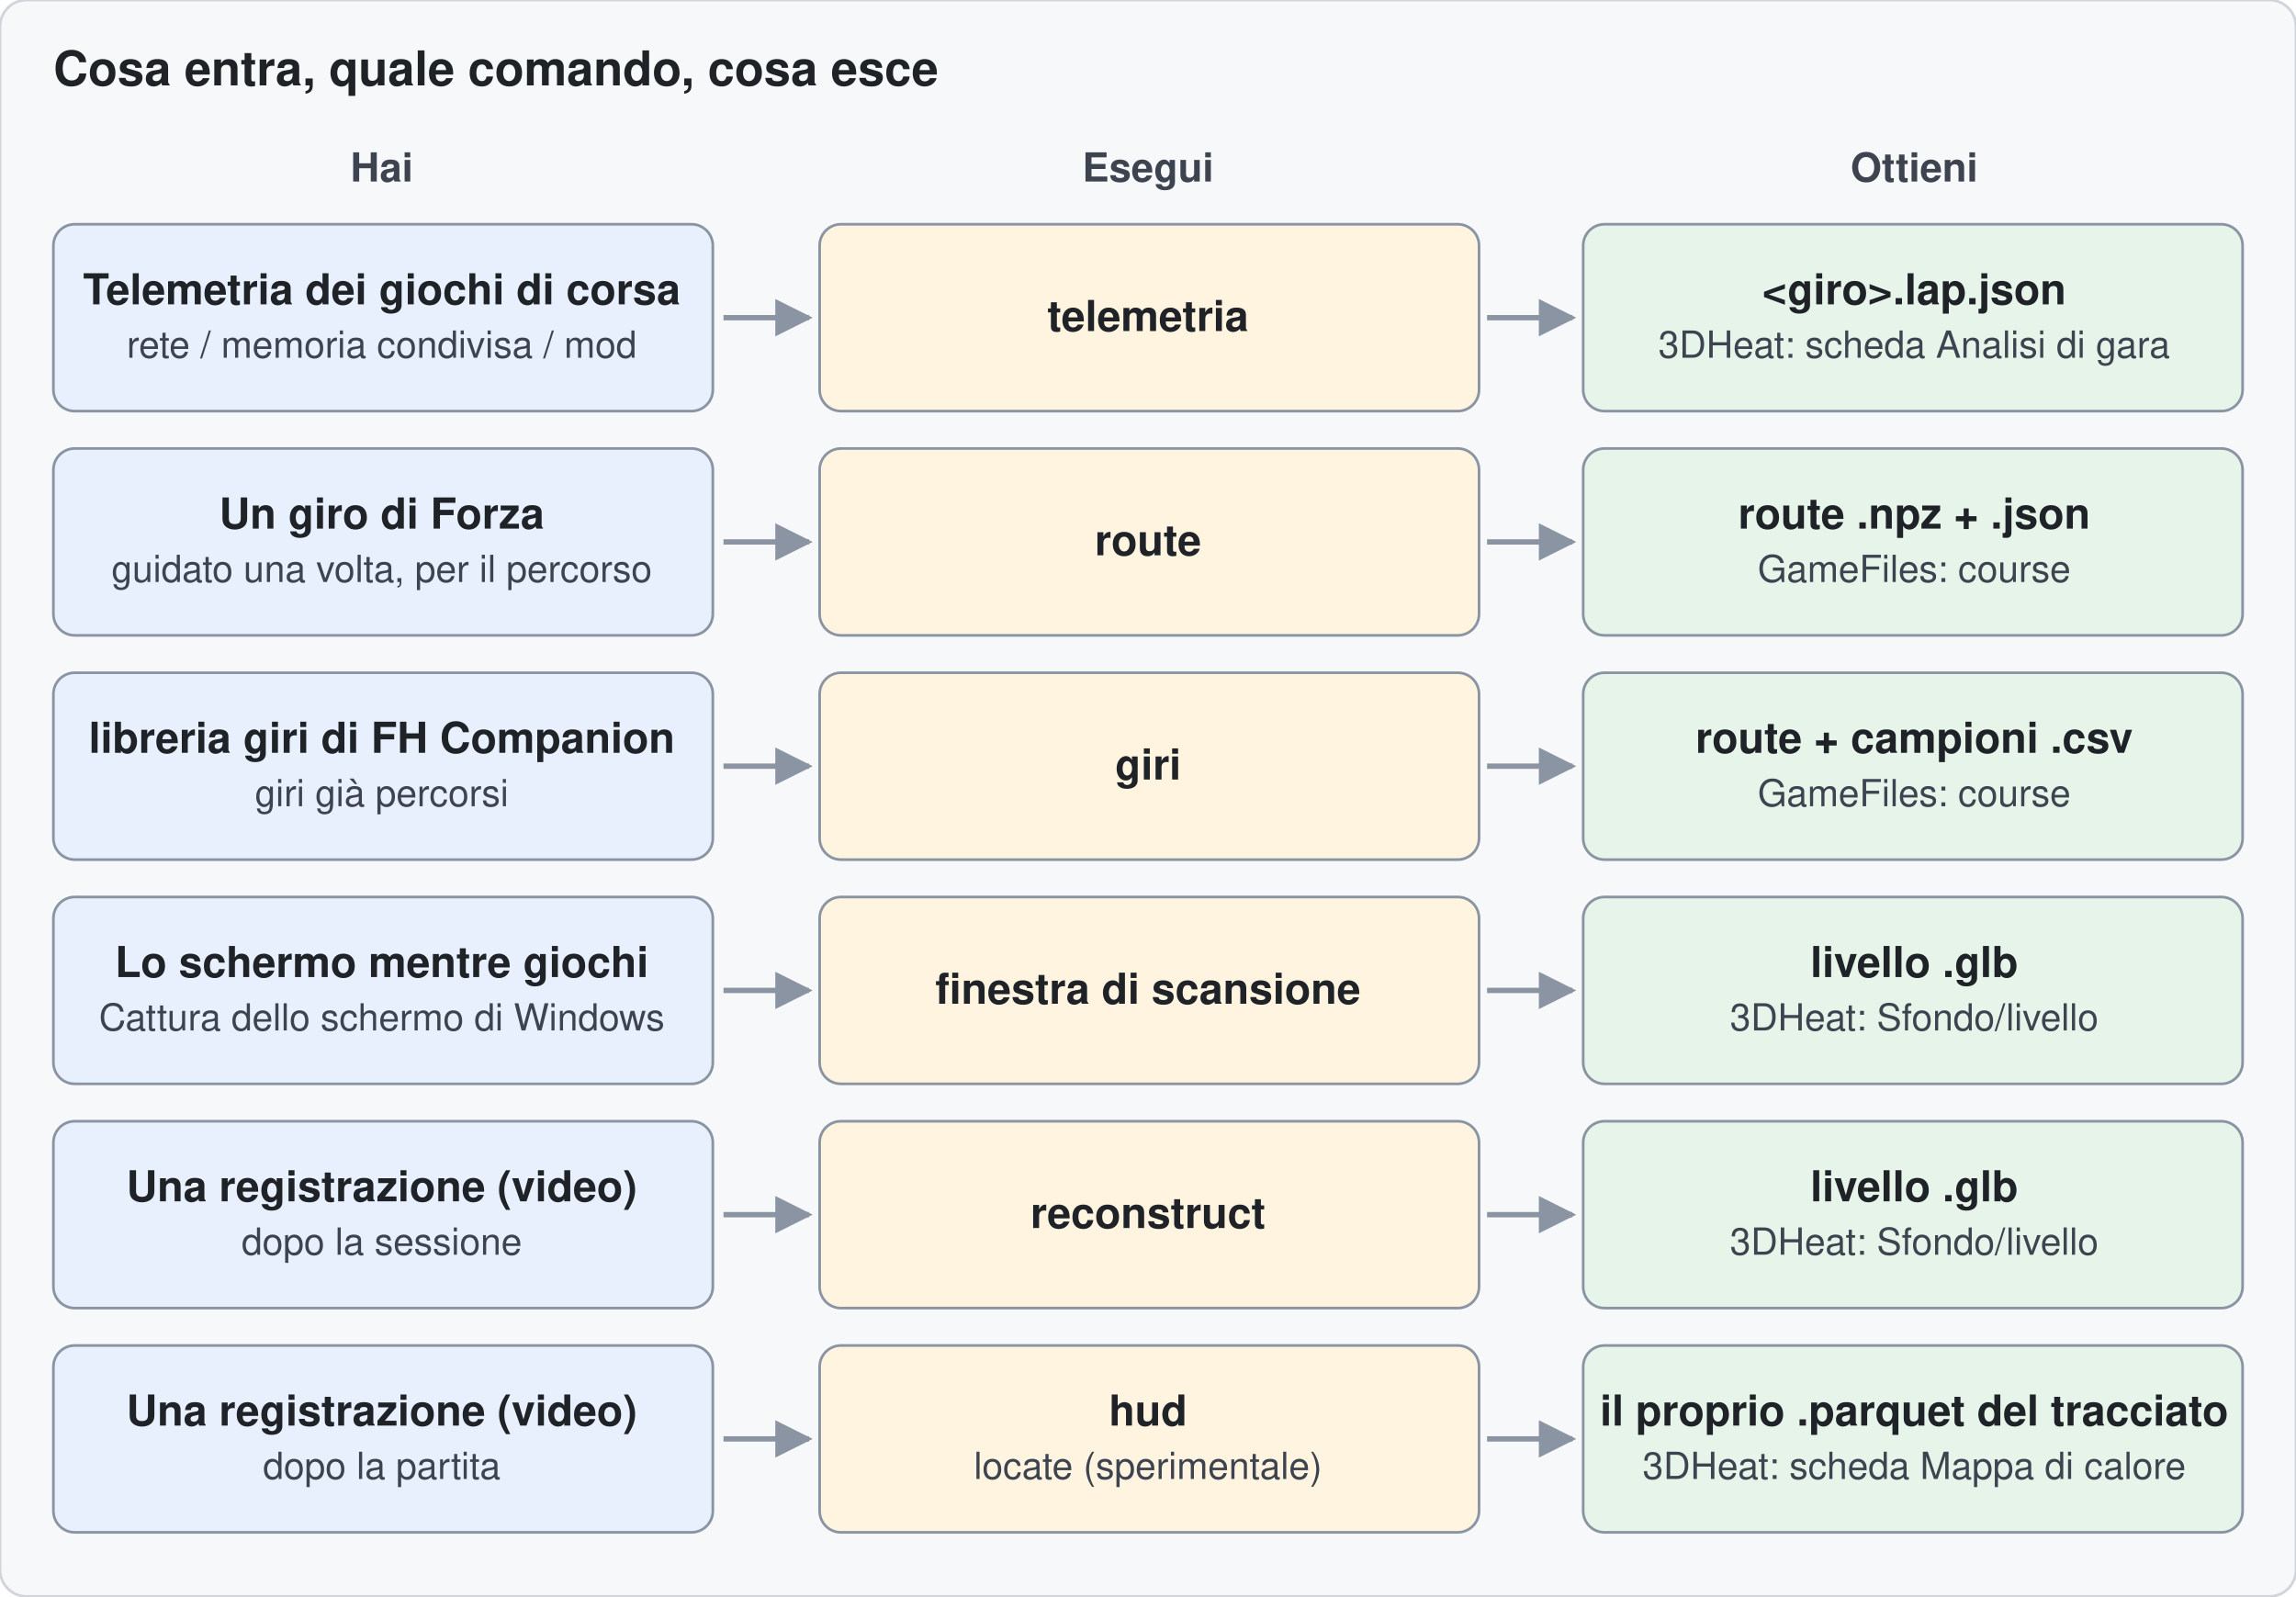
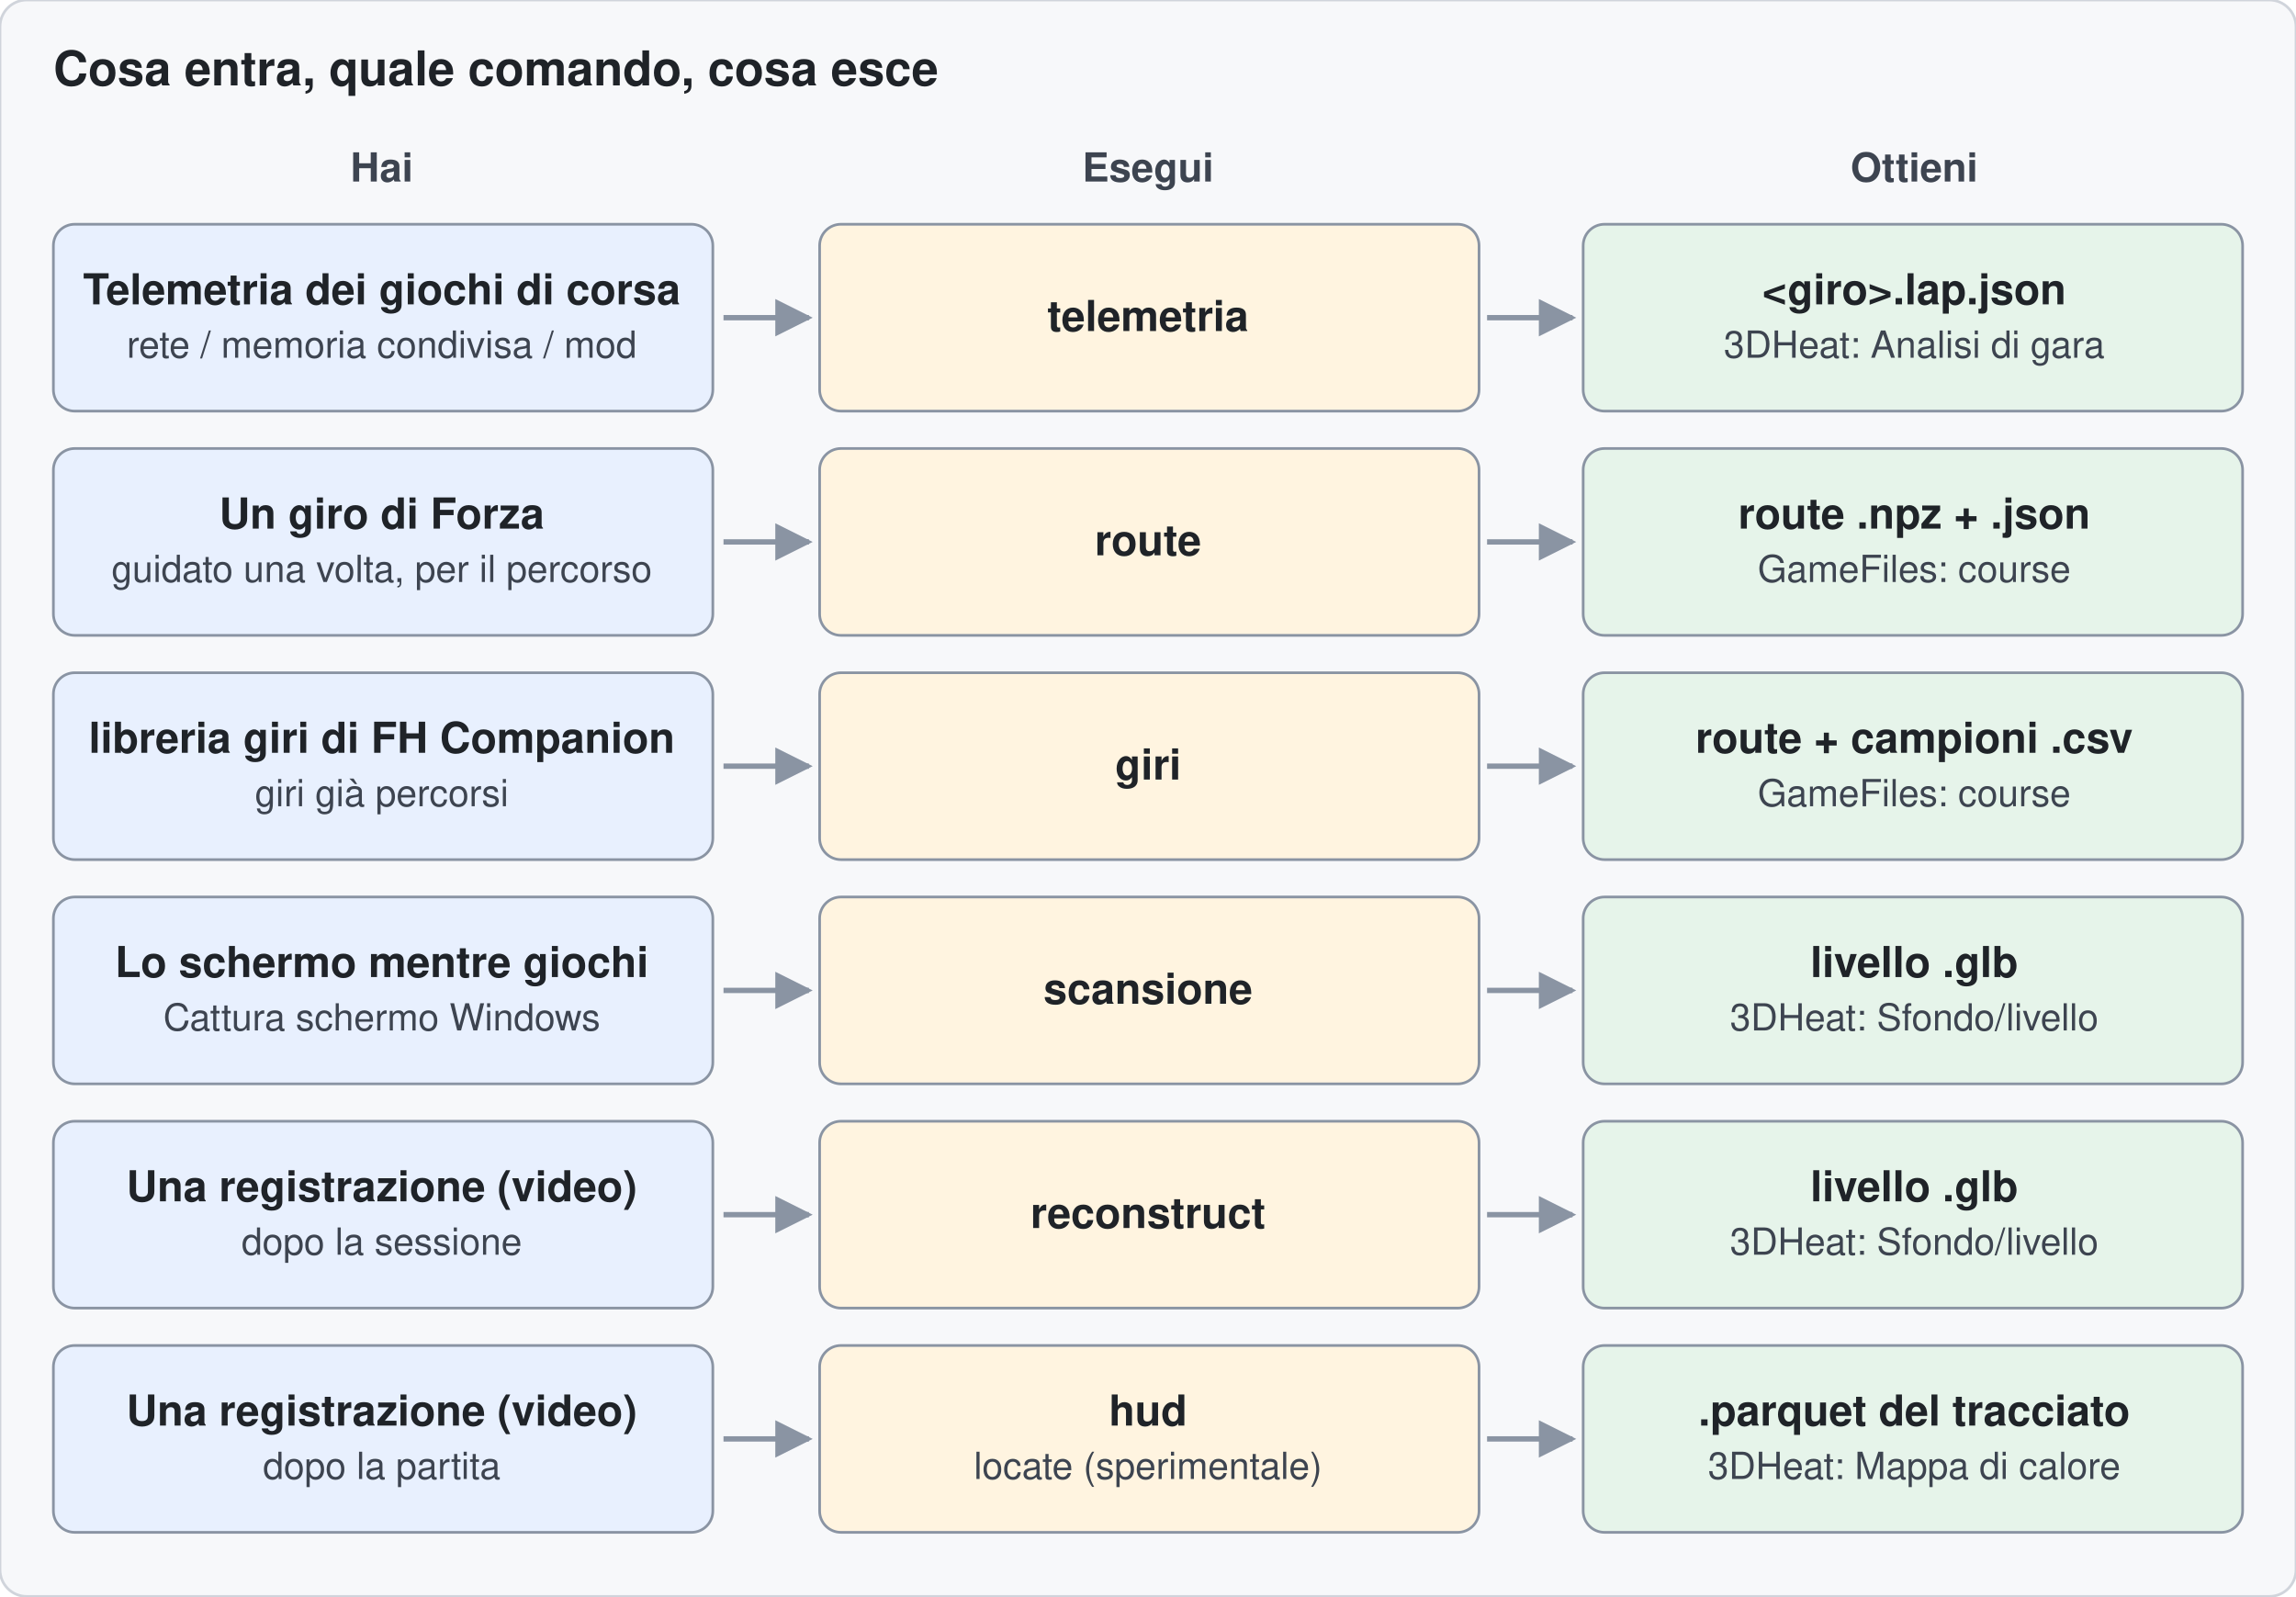
<svg xmlns="http://www.w3.org/2000/svg" width="860" height="598" viewBox="0 0 860 598" role="img" aria-label="What goes in, which command, what comes out">
  <rect width="860" height="598" rx="10" fill="#f7f8fa" stroke="#d0d4db" />
  <defs>
    <marker id="a" viewBox="0 0 10 10" refX="9" refY="5" markerWidth="7" markerHeight="7" orient="auto-start-reverse">
      <path d="M0,0 L10,5 L0,10 z" fill="#8a94a3" />
    </marker>
  </defs>
  <text x="20" y="32" font-family="Segoe UI,Helvetica,Arial,sans-serif" font-size="18" font-weight="600" fill="#1f2328" text-anchor="start">Cosa entra, quale comando, cosa esce</text>
  <text x="143" y="68" font-family="Segoe UI,Helvetica,Arial,sans-serif" font-size="15" font-weight="600" fill="#3d4450" text-anchor="middle">Hai</text>
  <text x="430" y="68" font-family="Segoe UI,Helvetica,Arial,sans-serif" font-size="15" font-weight="600" fill="#3d4450" text-anchor="middle">Esegui</text>
  <text x="717" y="68" font-family="Segoe UI,Helvetica,Arial,sans-serif" font-size="15" font-weight="600" fill="#3d4450" text-anchor="middle">Ottieni</text>
  <rect x="20" y="84" width="247" height="70" rx="8" fill="#e8f0fe" stroke="#8a94a3" />
  <text x="143" y="114" font-family="Segoe UI,Helvetica,Arial,sans-serif" font-size="16" font-weight="600" fill="#1f2328" text-anchor="middle">Telemetria dei giochi di corsa</text>
  <text x="143" y="134" font-family="Segoe UI,Helvetica,Arial,sans-serif" font-size="14" font-weight="400" fill="#3d4450" text-anchor="middle">rete / memoria condivisa / mod</text>
  <rect x="307" y="84" width="247" height="70" rx="8" fill="#fff4e0" stroke="#8a94a3" />
  <text x="430" y="124" font-family="Segoe UI,Helvetica,Arial,sans-serif" font-size="16" font-weight="600" fill="#1f2328" text-anchor="middle">telemetria</text>
  <line x1="271" y1="119.0" x2="303" y2="119.0" stroke="#8a94a3" stroke-width="2" marker-end="url(#a)" />
  <rect x="593" y="84" width="247" height="70" rx="8" fill="#e6f4ea" stroke="#8a94a3" />
  <text x="717" y="114" font-family="Segoe UI,Helvetica,Arial,sans-serif" font-size="16" font-weight="600" fill="#1f2328" text-anchor="middle">&lt;giro&gt;.lap.json</text>
-   <text x="717" y="134" font-family="Segoe UI,Helvetica,Arial,sans-serif" font-size="14" font-weight="400" fill="#3d4450" text-anchor="middle">3DHeat: scheda Analisi di gara</text>
+   <text x="717" y="134" font-family="Segoe UI,Helvetica,Arial,sans-serif" font-size="14" font-weight="400" fill="#3d4450" text-anchor="middle">3DHeat: Analisi di gara</text>
  <line x1="557" y1="119.0" x2="589" y2="119.0" stroke="#8a94a3" stroke-width="2" marker-end="url(#a)" />
  <rect x="20" y="168" width="247" height="70" rx="8" fill="#e8f0fe" stroke="#8a94a3" />
  <text x="143" y="198" font-family="Segoe UI,Helvetica,Arial,sans-serif" font-size="16" font-weight="600" fill="#1f2328" text-anchor="middle">Un giro di Forza</text>
  <text x="143" y="218" font-family="Segoe UI,Helvetica,Arial,sans-serif" font-size="14" font-weight="400" fill="#3d4450" text-anchor="middle">guidato una volta, per il percorso</text>
  <rect x="307" y="168" width="247" height="70" rx="8" fill="#fff4e0" stroke="#8a94a3" />
  <text x="430" y="208" font-family="Segoe UI,Helvetica,Arial,sans-serif" font-size="16" font-weight="600" fill="#1f2328" text-anchor="middle">route</text>
  <line x1="271" y1="203.0" x2="303" y2="203.0" stroke="#8a94a3" stroke-width="2" marker-end="url(#a)" />
  <rect x="593" y="168" width="247" height="70" rx="8" fill="#e6f4ea" stroke="#8a94a3" />
  <text x="717" y="198" font-family="Segoe UI,Helvetica,Arial,sans-serif" font-size="16" font-weight="600" fill="#1f2328" text-anchor="middle">route .npz + .json</text>
  <text x="717" y="218" font-family="Segoe UI,Helvetica,Arial,sans-serif" font-size="14" font-weight="400" fill="#3d4450" text-anchor="middle">GameFiles: course</text>
  <line x1="557" y1="203.0" x2="589" y2="203.0" stroke="#8a94a3" stroke-width="2" marker-end="url(#a)" />
  <rect x="20" y="252" width="247" height="70" rx="8" fill="#e8f0fe" stroke="#8a94a3" />
  <text x="143" y="282" font-family="Segoe UI,Helvetica,Arial,sans-serif" font-size="16" font-weight="600" fill="#1f2328" text-anchor="middle">libreria giri di FH Companion</text>
  <text x="143" y="302" font-family="Segoe UI,Helvetica,Arial,sans-serif" font-size="14" font-weight="400" fill="#3d4450" text-anchor="middle">giri già percorsi</text>
  <rect x="307" y="252" width="247" height="70" rx="8" fill="#fff4e0" stroke="#8a94a3" />
  <text x="430" y="292" font-family="Segoe UI,Helvetica,Arial,sans-serif" font-size="16" font-weight="600" fill="#1f2328" text-anchor="middle">giri</text>
  <line x1="271" y1="287.0" x2="303" y2="287.0" stroke="#8a94a3" stroke-width="2" marker-end="url(#a)" />
  <rect x="593" y="252" width="247" height="70" rx="8" fill="#e6f4ea" stroke="#8a94a3" />
  <text x="717" y="282" font-family="Segoe UI,Helvetica,Arial,sans-serif" font-size="16" font-weight="600" fill="#1f2328" text-anchor="middle">route + campioni .csv</text>
  <text x="717" y="302" font-family="Segoe UI,Helvetica,Arial,sans-serif" font-size="14" font-weight="400" fill="#3d4450" text-anchor="middle">GameFiles: course</text>
  <line x1="557" y1="287.0" x2="589" y2="287.0" stroke="#8a94a3" stroke-width="2" marker-end="url(#a)" />
  <rect x="20" y="336" width="247" height="70" rx="8" fill="#e8f0fe" stroke="#8a94a3" />
  <text x="143" y="366" font-family="Segoe UI,Helvetica,Arial,sans-serif" font-size="16" font-weight="600" fill="#1f2328" text-anchor="middle">Lo schermo mentre giochi</text>
-   <text x="143" y="386" font-family="Segoe UI,Helvetica,Arial,sans-serif" font-size="14" font-weight="400" fill="#3d4450" text-anchor="middle">Cattura dello schermo di Windows</text>
+   <text x="143" y="386" font-family="Segoe UI,Helvetica,Arial,sans-serif" font-size="14" font-weight="400" fill="#3d4450" text-anchor="middle">Cattura schermo Windows</text>
  <rect x="307" y="336" width="247" height="70" rx="8" fill="#fff4e0" stroke="#8a94a3" />
-   <text x="430" y="376" font-family="Segoe UI,Helvetica,Arial,sans-serif" font-size="16" font-weight="600" fill="#1f2328" text-anchor="middle">finestra di scansione</text>
+   <text x="430" y="376" font-family="Segoe UI,Helvetica,Arial,sans-serif" font-size="16" font-weight="600" fill="#1f2328" text-anchor="middle">scansione</text>
  <line x1="271" y1="371.0" x2="303" y2="371.0" stroke="#8a94a3" stroke-width="2" marker-end="url(#a)" />
  <rect x="593" y="336" width="247" height="70" rx="8" fill="#e6f4ea" stroke="#8a94a3" />
  <text x="717" y="366" font-family="Segoe UI,Helvetica,Arial,sans-serif" font-size="16" font-weight="600" fill="#1f2328" text-anchor="middle">livello .glb</text>
  <text x="717" y="386" font-family="Segoe UI,Helvetica,Arial,sans-serif" font-size="14" font-weight="400" fill="#3d4450" text-anchor="middle">3DHeat: Sfondo/livello</text>
  <line x1="557" y1="371.0" x2="589" y2="371.0" stroke="#8a94a3" stroke-width="2" marker-end="url(#a)" />
  <rect x="20" y="420" width="247" height="70" rx="8" fill="#e8f0fe" stroke="#8a94a3" />
  <text x="143" y="450" font-family="Segoe UI,Helvetica,Arial,sans-serif" font-size="16" font-weight="600" fill="#1f2328" text-anchor="middle">Una registrazione (video)</text>
  <text x="143" y="470" font-family="Segoe UI,Helvetica,Arial,sans-serif" font-size="14" font-weight="400" fill="#3d4450" text-anchor="middle">dopo la sessione</text>
  <rect x="307" y="420" width="247" height="70" rx="8" fill="#fff4e0" stroke="#8a94a3" />
  <text x="430" y="460" font-family="Segoe UI,Helvetica,Arial,sans-serif" font-size="16" font-weight="600" fill="#1f2328" text-anchor="middle">reconstruct</text>
  <line x1="271" y1="455.0" x2="303" y2="455.0" stroke="#8a94a3" stroke-width="2" marker-end="url(#a)" />
  <rect x="593" y="420" width="247" height="70" rx="8" fill="#e6f4ea" stroke="#8a94a3" />
  <text x="717" y="450" font-family="Segoe UI,Helvetica,Arial,sans-serif" font-size="16" font-weight="600" fill="#1f2328" text-anchor="middle">livello .glb</text>
  <text x="717" y="470" font-family="Segoe UI,Helvetica,Arial,sans-serif" font-size="14" font-weight="400" fill="#3d4450" text-anchor="middle">3DHeat: Sfondo/livello</text>
  <line x1="557" y1="455.0" x2="589" y2="455.0" stroke="#8a94a3" stroke-width="2" marker-end="url(#a)" />
  <rect x="20" y="504" width="247" height="70" rx="8" fill="#e8f0fe" stroke="#8a94a3" />
  <text x="143" y="534" font-family="Segoe UI,Helvetica,Arial,sans-serif" font-size="16" font-weight="600" fill="#1f2328" text-anchor="middle">Una registrazione (video)</text>
  <text x="143" y="554" font-family="Segoe UI,Helvetica,Arial,sans-serif" font-size="14" font-weight="400" fill="#3d4450" text-anchor="middle">dopo la partita</text>
  <rect x="307" y="504" width="247" height="70" rx="8" fill="#fff4e0" stroke="#8a94a3" />
  <text x="430" y="534" font-family="Segoe UI,Helvetica,Arial,sans-serif" font-size="16" font-weight="600" fill="#1f2328" text-anchor="middle">hud</text>
  <text x="430" y="554" font-family="Segoe UI,Helvetica,Arial,sans-serif" font-size="14" font-weight="400" fill="#3d4450" text-anchor="middle">locate (sperimentale)</text>
  <line x1="271" y1="539.0" x2="303" y2="539.0" stroke="#8a94a3" stroke-width="2" marker-end="url(#a)" />
  <rect x="593" y="504" width="247" height="70" rx="8" fill="#e6f4ea" stroke="#8a94a3" />
-   <text x="717" y="534" font-family="Segoe UI,Helvetica,Arial,sans-serif" font-size="16" font-weight="600" fill="#1f2328" text-anchor="middle">il proprio .parquet del tracciato</text>
-   <text x="717" y="554" font-family="Segoe UI,Helvetica,Arial,sans-serif" font-size="14" font-weight="400" fill="#3d4450" text-anchor="middle">3DHeat: scheda Mappa di calore</text>
+   <text x="717" y="534" font-family="Segoe UI,Helvetica,Arial,sans-serif" font-size="16" font-weight="600" fill="#1f2328" text-anchor="middle">.parquet del tracciato</text>
+   <text x="717" y="554" font-family="Segoe UI,Helvetica,Arial,sans-serif" font-size="14" font-weight="400" fill="#3d4450" text-anchor="middle">3DHeat: Mappa di calore</text>
  <line x1="557" y1="539.0" x2="589" y2="539.0" stroke="#8a94a3" stroke-width="2" marker-end="url(#a)" />
</svg>
